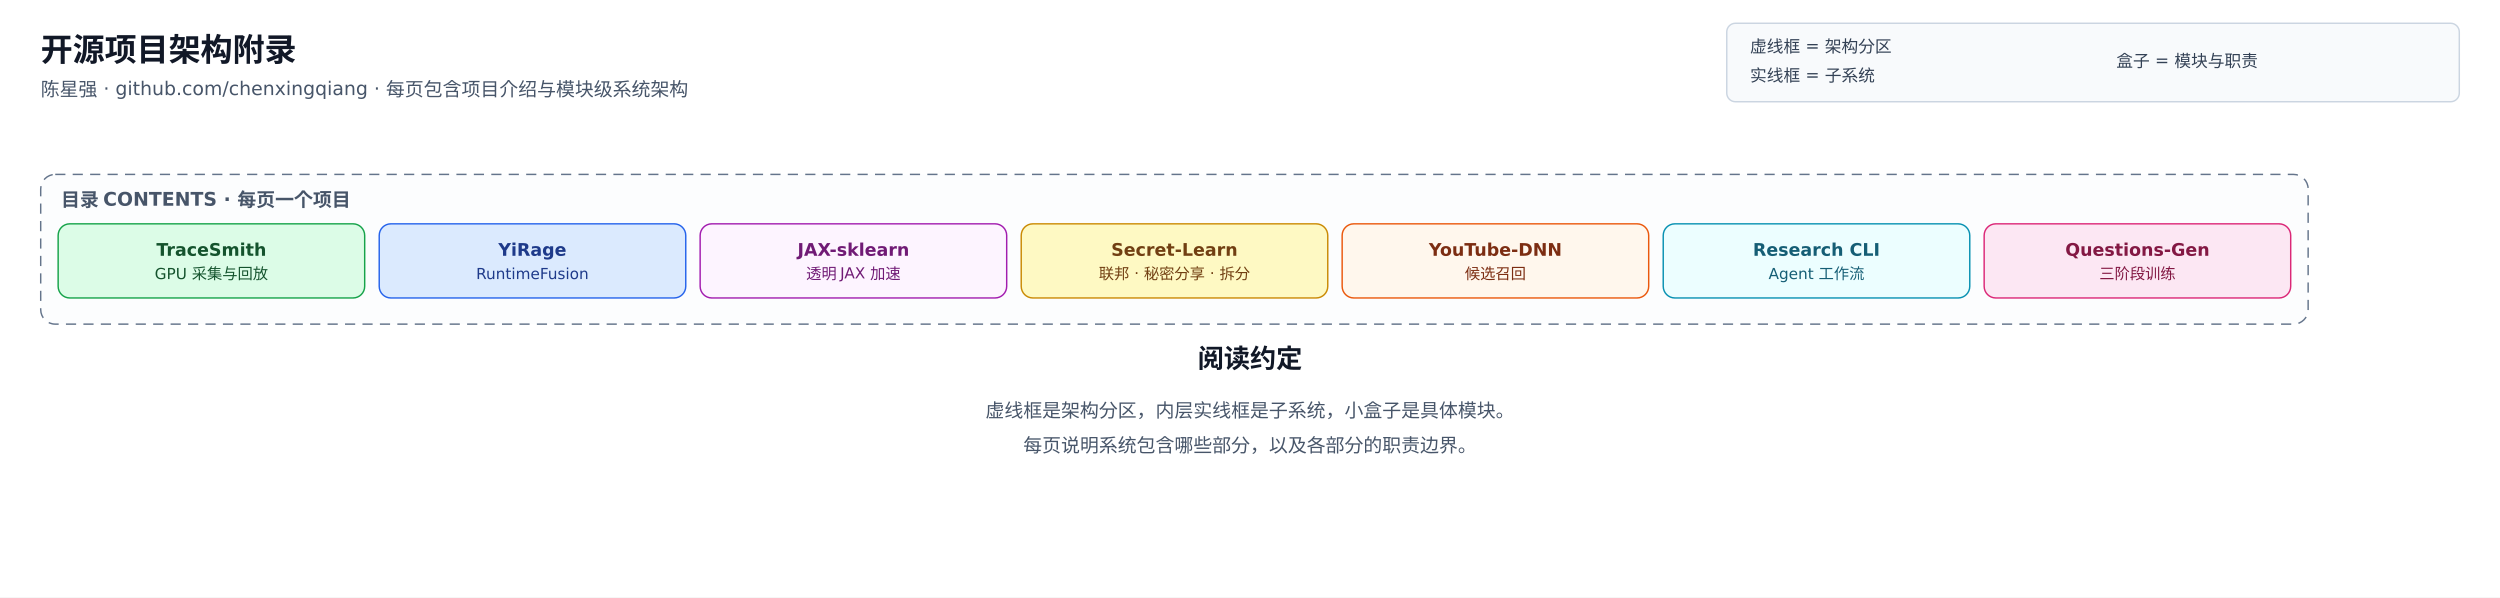
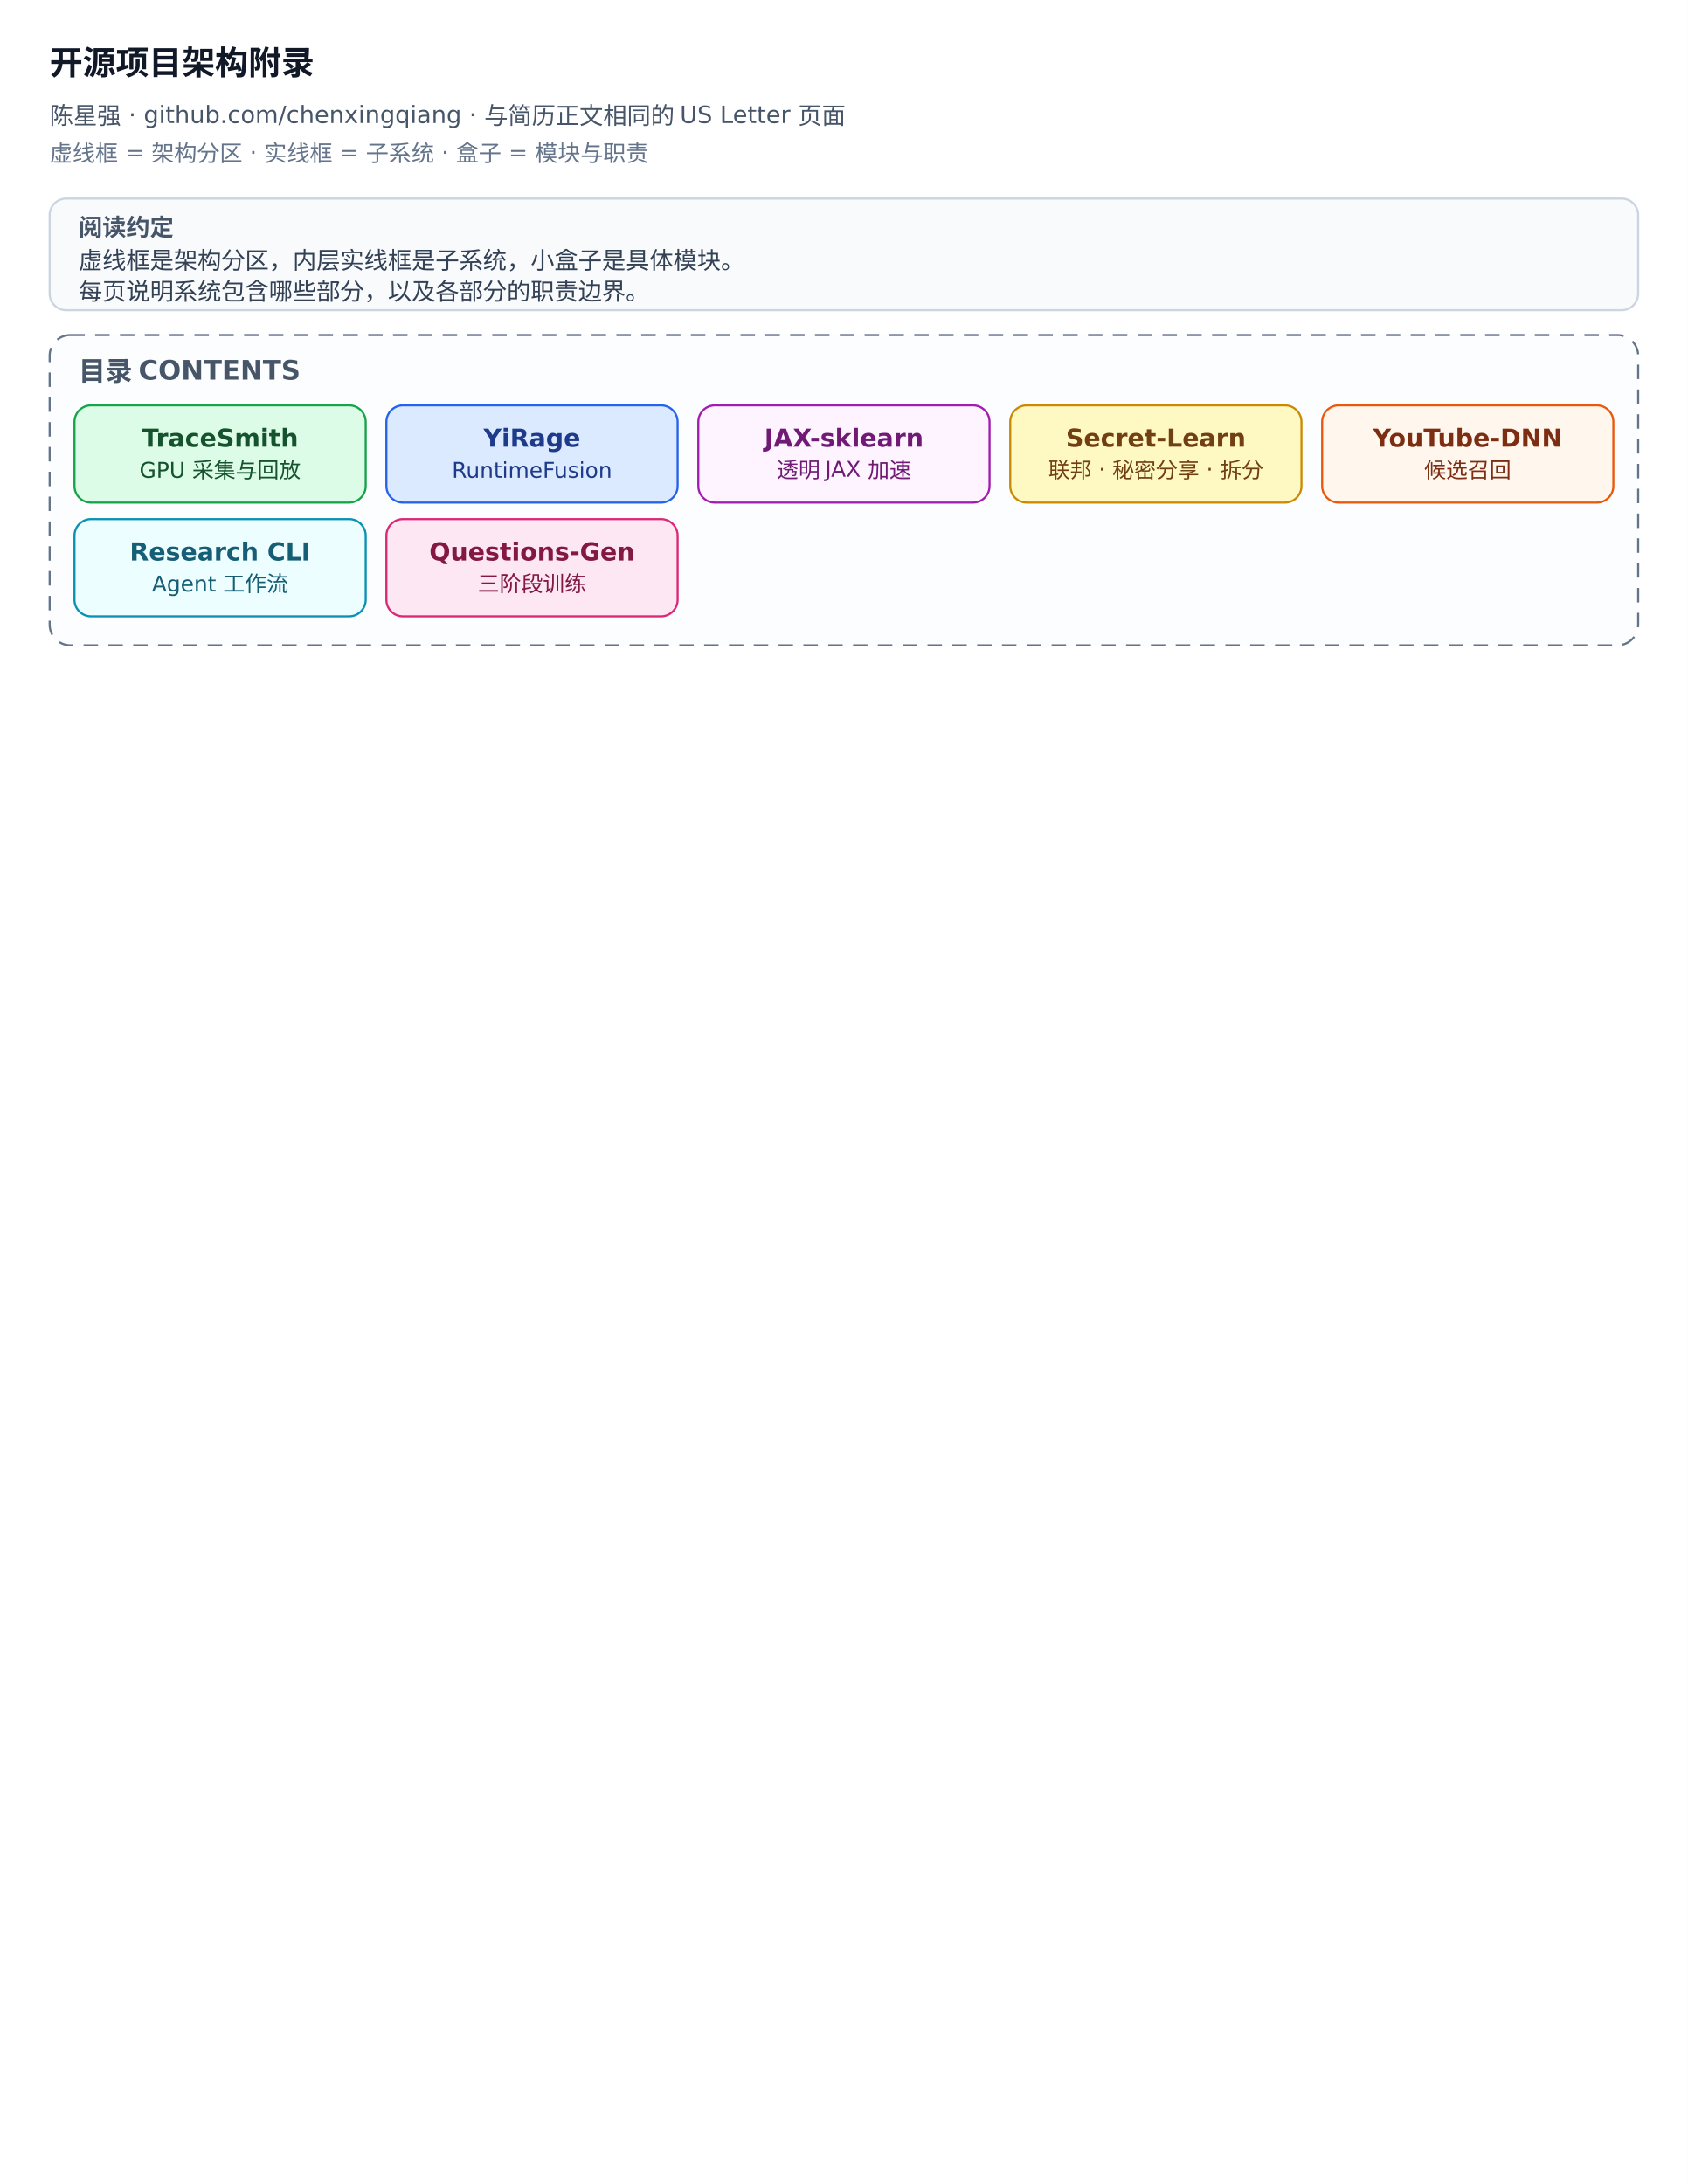
- <svg xmlns="http://www.w3.org/2000/svg" viewBox="0 0 1720 411" font-family="WenQuanYi Micro Hei, DejaVu Sans, sans-serif">
-   <rect x="0" y="0" width="1720" height="411" fill="#ffffff" />
-   <text x="28" y="42" font-size="22" fill="#111827" font-weight="700" text-anchor="start">开源项目架构附录</text>
-   <text x="28" y="66" font-size="13" fill="#475569" font-weight="400" text-anchor="start">陈星强 · github.com/chenxingqiang · 每页包含项目介绍与模块级系统架构</text>
-   <rect x="1188" y="16" width="504" height="54" rx="6" fill="#f8fafc" stroke="#cbd5e1" />
-   <text x="1204" y="36" font-size="11.5" fill="#334155" font-weight="400" text-anchor="start">虚线框 = 架构分区</text>
-   <text x="1204" y="56" font-size="11.5" fill="#334155" font-weight="400" text-anchor="start">实线框 = 子系统</text>
-   <text x="1456" y="46" font-size="11.5" fill="#334155" font-weight="400" text-anchor="start">盒子 = 模块与职责</text>
-   <rect x="28" y="120" width="1560" height="103" rx="10" fill="#f8fafc" fill-opacity="0.38" stroke="#64748b" stroke-dasharray="7,5" />
-   <text x="42" y="142" font-size="13" fill="#475569" font-weight="700" text-anchor="start">目录 CONTENTS · 每页一个项目</text>
-   <rect x="40.0" y="154.0" width="210.9" height="51.0" rx="8" fill="#dcfce7" stroke="#16a34a" />
-   <text x="145.429" y="176.0" font-size="12" fill="#14532d" font-weight="700" text-anchor="middle">TraceSmith</text>
-   <text x="145.429" y="192.0" font-size="10.5" fill="#14532d" font-weight="400" text-anchor="middle">GPU 采集与回放</text>
-   <rect x="260.9" y="154.0" width="210.9" height="51.0" rx="8" fill="#dbeafe" stroke="#2563eb" />
-   <text x="366.286" y="176.0" font-size="12" fill="#1e3a8a" font-weight="700" text-anchor="middle">YiRage</text>
-   <text x="366.286" y="192.0" font-size="10.5" fill="#1e3a8a" font-weight="400" text-anchor="middle">RuntimeFusion</text>
-   <rect x="481.7" y="154.0" width="210.9" height="51.0" rx="8" fill="#fdf4ff" stroke="#a21caf" />
-   <text x="587.143" y="176.0" font-size="12" fill="#701a75" font-weight="700" text-anchor="middle">JAX-sklearn</text>
-   <text x="587.143" y="192.0" font-size="10.5" fill="#701a75" font-weight="400" text-anchor="middle">透明 JAX 加速</text>
-   <rect x="702.6" y="154.0" width="210.9" height="51.0" rx="8" fill="#fef9c3" stroke="#ca8a04" />
-   <text x="808.0" y="176.0" font-size="12" fill="#713f12" font-weight="700" text-anchor="middle">Secret-Learn</text>
-   <text x="808.0" y="192.0" font-size="10.5" fill="#713f12" font-weight="400" text-anchor="middle">联邦 · 秘密分享 · 拆分</text>
-   <rect x="923.4" y="154.0" width="210.9" height="51.0" rx="8" fill="#fff7ed" stroke="#ea580c" />
-   <text x="1028.857" y="176.0" font-size="12" fill="#7c2d12" font-weight="700" text-anchor="middle">YouTube-DNN</text>
-   <text x="1028.857" y="192.0" font-size="10.5" fill="#7c2d12" font-weight="400" text-anchor="middle">候选召回</text>
-   <rect x="1144.3" y="154.0" width="210.9" height="51.0" rx="8" fill="#ecfeff" stroke="#0891b2" />
-   <text x="1249.714" y="176.0" font-size="12" fill="#155e75" font-weight="700" text-anchor="middle">Research CLI</text>
-   <text x="1249.714" y="192.0" font-size="10.5" fill="#155e75" font-weight="400" text-anchor="middle">Agent 工作流</text>
-   <rect x="1365.1" y="154.0" width="210.9" height="51.0" rx="8" fill="#fce7f3" stroke="#db2777" />
-   <text x="1470.571" y="176.0" font-size="12" fill="#831843" font-weight="700" text-anchor="middle">Questions-Gen</text>
-   <text x="1470.571" y="192.0" font-size="10.5" fill="#831843" font-weight="400" text-anchor="middle">三阶段训练</text>
-   <text x="860.0" y="253" font-size="18" fill="#111827" font-weight="700" text-anchor="middle">阅读约定</text>
-   <text x="860.0" y="287" font-size="13" fill="#475569" font-weight="400" text-anchor="middle">虚线框是架构分区，内层实线框是子系统，小盒子是具体模块。</text>
-   <text x="860.0" y="311" font-size="13" fill="#475569" font-weight="400" text-anchor="middle">每页说明系统包含哪些部分，以及各部分的职责边界。</text>
+ <svg xmlns="http://www.w3.org/2000/svg" width="8.5in" height="11in" viewBox="0 0 816 1056" font-family="WenQuanYi Micro Hei, DejaVu Sans, sans-serif">
+   <rect x="0" y="0" width="816" height="1056" fill="#ffffff" />
+   <text x="24" y="36" font-size="16" fill="#111827" font-weight="700" text-anchor="start">开源项目架构附录</text>
+   <text x="24" y="60" font-size="11.5" fill="#475569" font-weight="400" text-anchor="start">陈星强 · github.com/chenxingqiang · 与简历正文相同的 US Letter 页面</text>
+   <text x="24" y="78" font-size="11" fill="#64748b" font-weight="400" text-anchor="start">虚线框 = 架构分区 · 实线框 = 子系统 · 盒子 = 模块与职责</text>
+   <rect x="24" y="96" width="768" height="54" rx="8" fill="#f8fafc" stroke="#cbd5e1" />
+   <text x="38" y="114" font-size="11.5" fill="#475569" font-weight="700" text-anchor="start">阅读约定</text>
+   <text x="38" y="130" font-size="11.5" fill="#334155" font-weight="400" text-anchor="start">虚线框是架构分区，内层实线框是子系统，小盒子是具体模块。</text>
+   <text x="38" y="145" font-size="11.5" fill="#334155" font-weight="400" text-anchor="start">每页说明系统包含哪些部分，以及各部分的职责边界。</text>
+   <rect x="24" y="162" width="768" height="150" rx="10" fill="#f8fafc" fill-opacity="0.38" stroke="#64748b" stroke-dasharray="7,5" />
+   <text x="38" y="184" font-size="13" fill="#475569" font-weight="700" text-anchor="start">目录 CONTENTS</text>
+   <rect x="36.0" y="196.0" width="140.8" height="47.0" rx="8" fill="#dcfce7" stroke="#16a34a" />
+   <text x="106.4" y="216" font-size="12" fill="#14532d" font-weight="700" text-anchor="middle">TraceSmith</text>
+   <text x="106.4" y="231" font-size="10.5" fill="#14532d" font-weight="400" text-anchor="middle">GPU 采集与回放</text>
+   <rect x="186.8" y="196.0" width="140.8" height="47.0" rx="8" fill="#dbeafe" stroke="#2563eb" />
+   <text x="257.2" y="216" font-size="12" fill="#1e3a8a" font-weight="700" text-anchor="middle">YiRage</text>
+   <text x="257.2" y="231" font-size="10.5" fill="#1e3a8a" font-weight="400" text-anchor="middle">RuntimeFusion</text>
+   <rect x="337.6" y="196.0" width="140.8" height="47.0" rx="8" fill="#fdf4ff" stroke="#a21caf" />
+   <text x="408.0" y="216" font-size="12" fill="#701a75" font-weight="700" text-anchor="middle">JAX-sklearn</text>
+   <text x="408.0" y="231" font-size="10.5" fill="#701a75" font-weight="400" text-anchor="middle">透明 JAX 加速</text>
+   <rect x="488.4" y="196.0" width="140.8" height="47.0" rx="8" fill="#fef9c3" stroke="#ca8a04" />
+   <text x="558.8" y="216" font-size="12" fill="#713f12" font-weight="700" text-anchor="middle">Secret-Learn</text>
+   <text x="558.8" y="231" font-size="10.5" fill="#713f12" font-weight="400" text-anchor="middle">联邦 · 秘密分享 · 拆分</text>
+   <rect x="639.2" y="196.0" width="140.8" height="47.0" rx="8" fill="#fff7ed" stroke="#ea580c" />
+   <text x="709.6" y="216" font-size="12" fill="#7c2d12" font-weight="700" text-anchor="middle">YouTube-DNN</text>
+   <text x="709.6" y="231" font-size="10.5" fill="#7c2d12" font-weight="400" text-anchor="middle">候选召回</text>
+   <rect x="36.0" y="251.0" width="140.8" height="47.0" rx="8" fill="#ecfeff" stroke="#0891b2" />
+   <text x="106.4" y="271" font-size="12" fill="#155e75" font-weight="700" text-anchor="middle">Research CLI</text>
+   <text x="106.4" y="286" font-size="10.5" fill="#155e75" font-weight="400" text-anchor="middle">Agent 工作流</text>
+   <rect x="186.8" y="251.0" width="140.8" height="47.0" rx="8" fill="#fce7f3" stroke="#db2777" />
+   <text x="257.2" y="271" font-size="12" fill="#831843" font-weight="700" text-anchor="middle">Questions-Gen</text>
+   <text x="257.2" y="286" font-size="10.5" fill="#831843" font-weight="400" text-anchor="middle">三阶段训练</text>
</svg>
